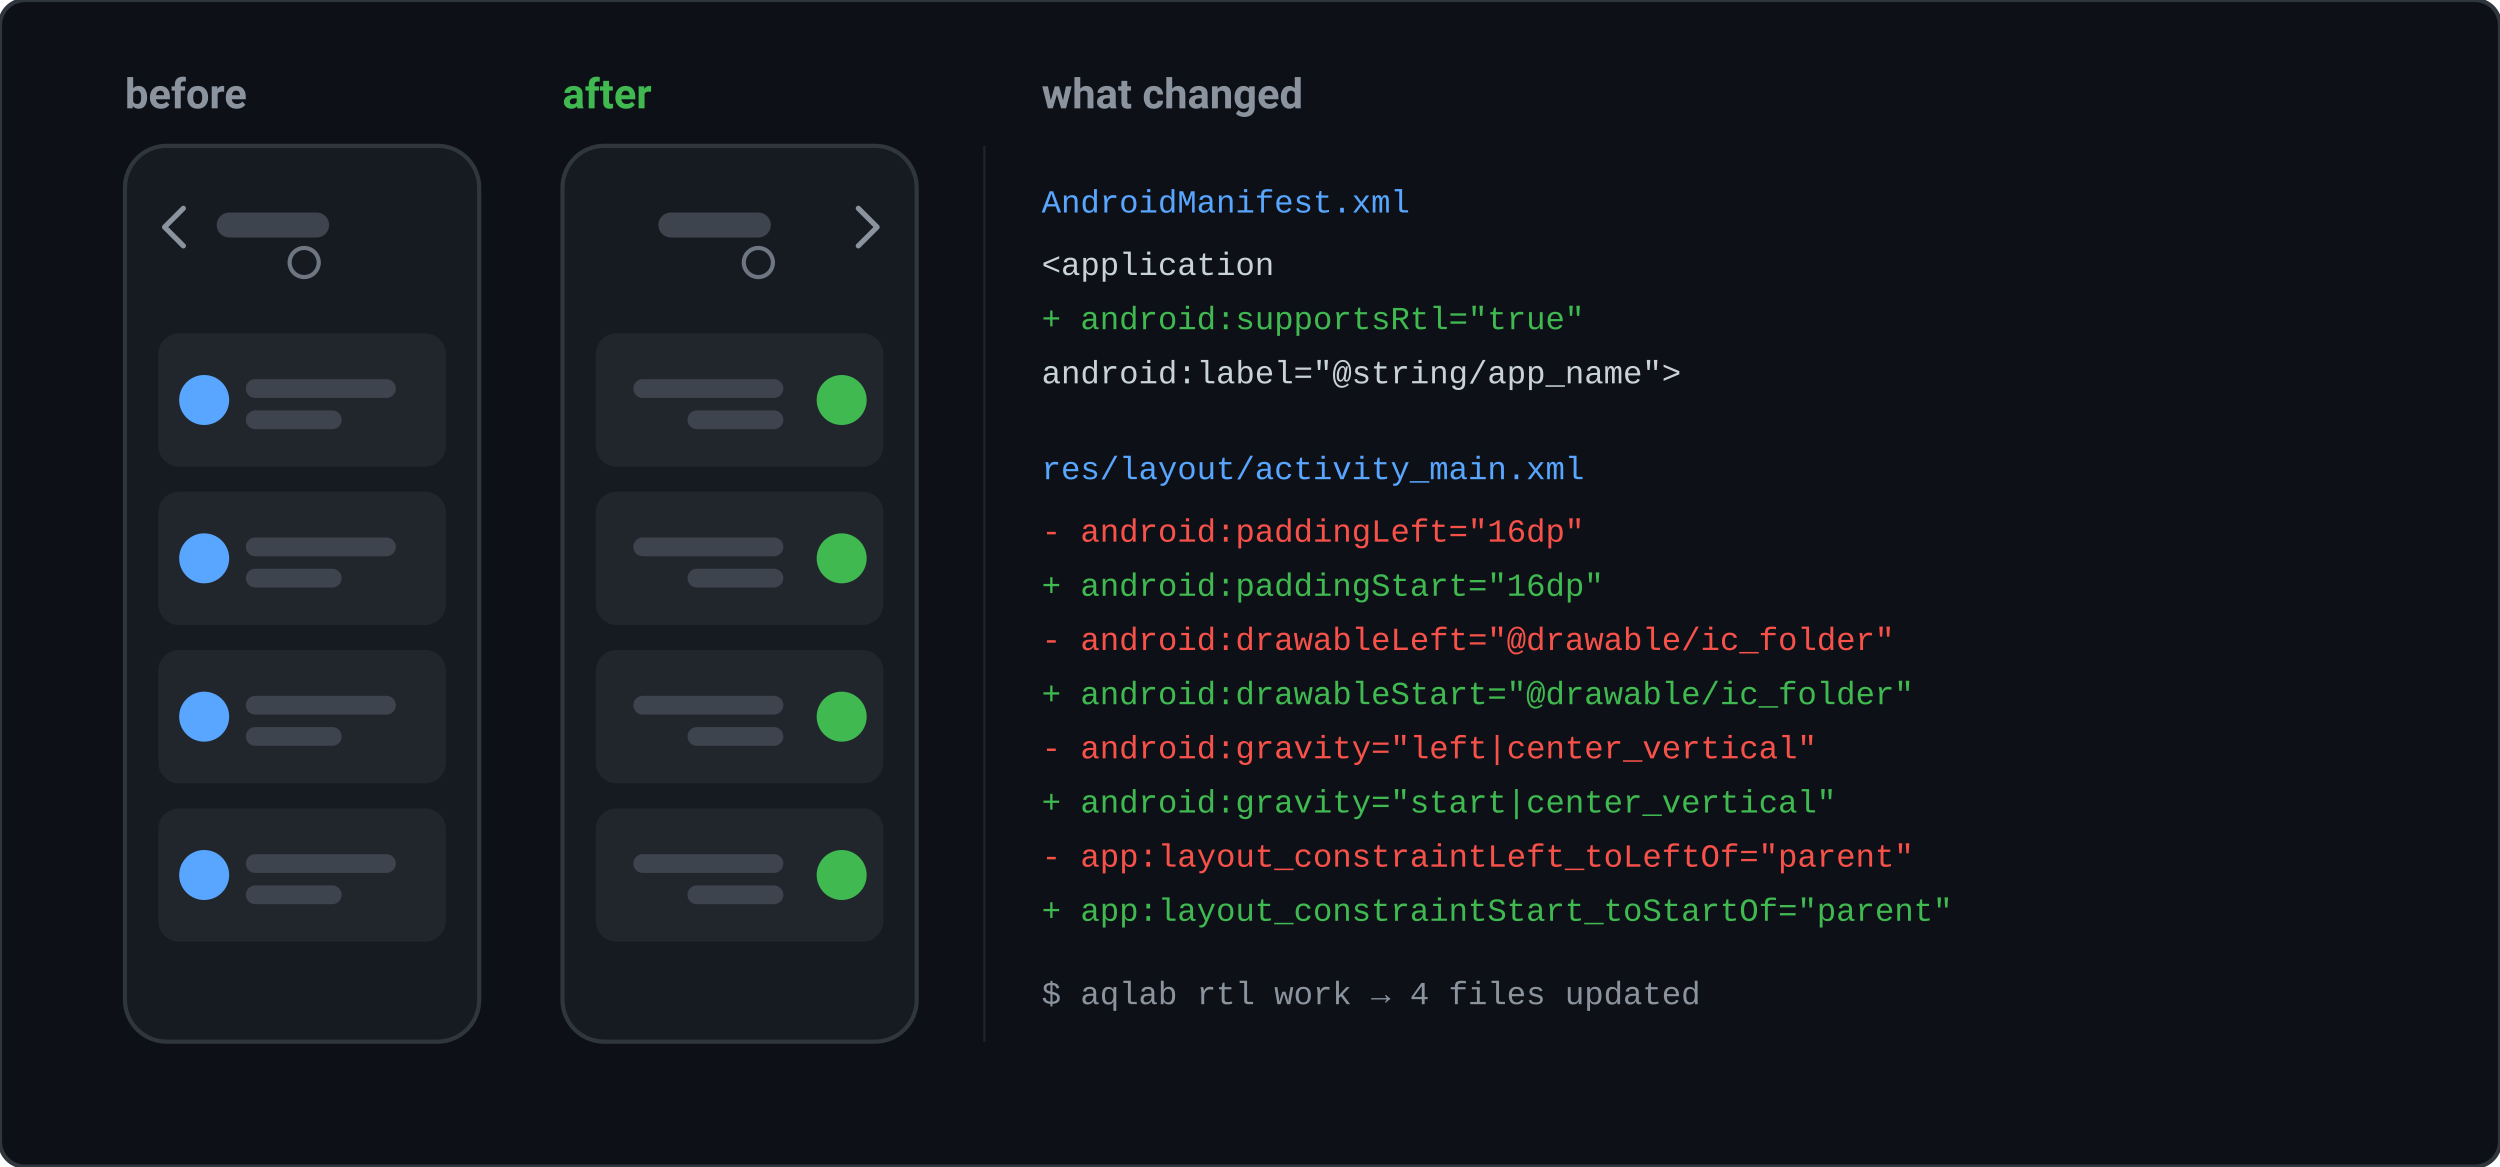
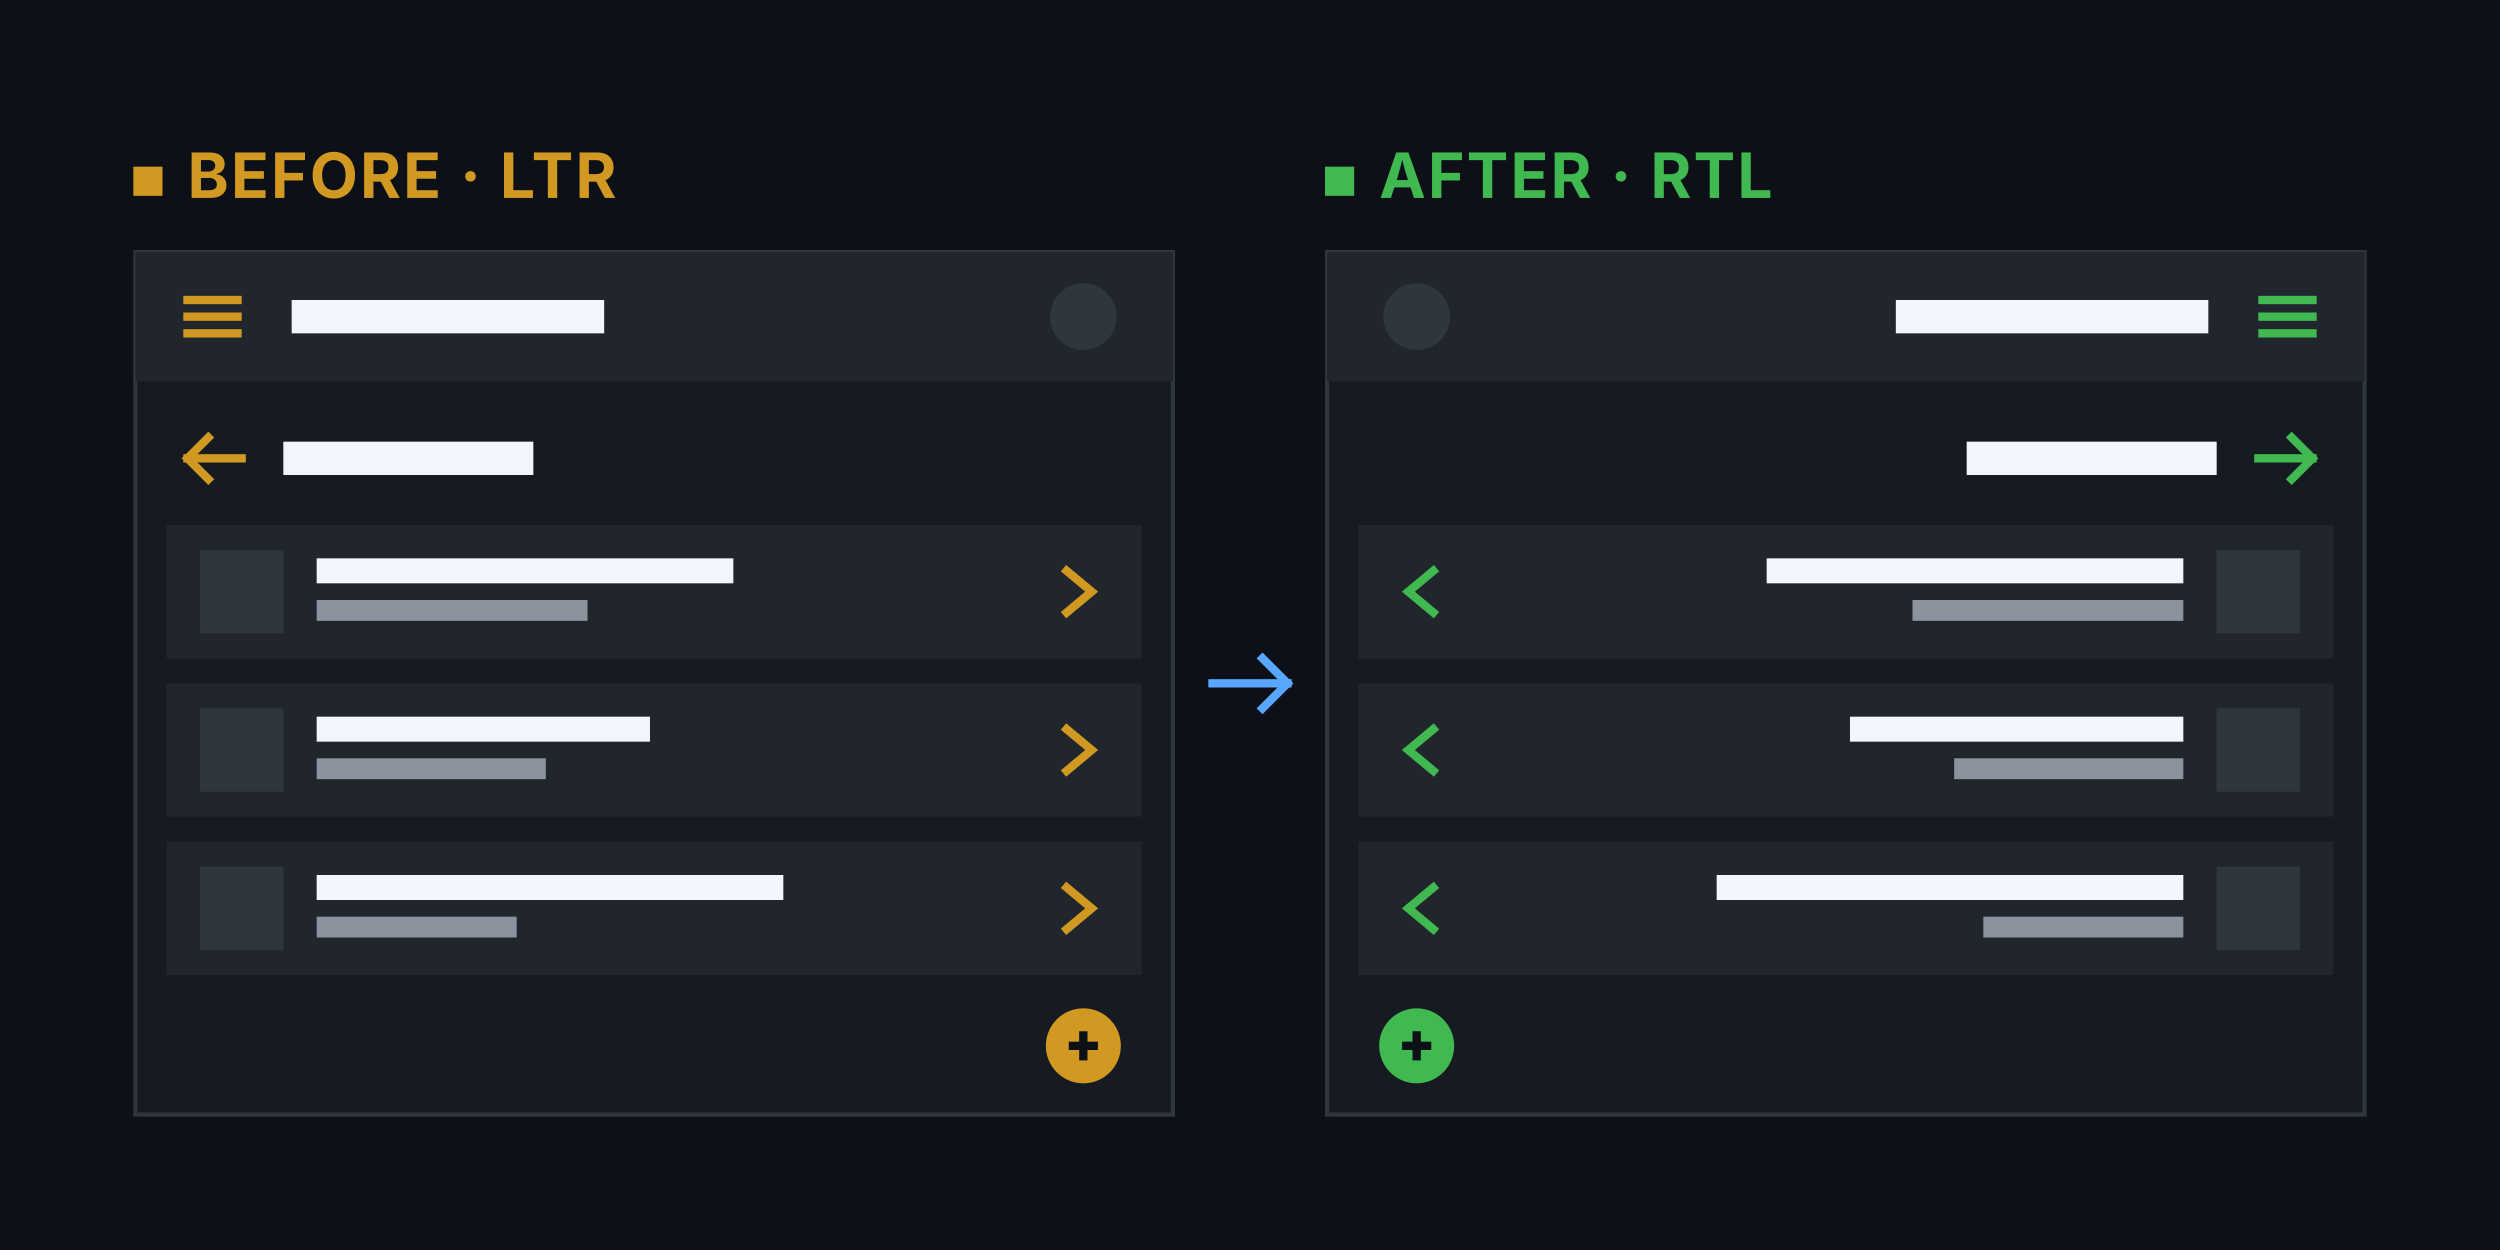
- <svg xmlns="http://www.w3.org/2000/svg" width="1200" height="560" viewBox="0 0 1200 560" role="img" aria-label="Before and after: the same screen in LTR and RTL, with the attribute migration that produces it">
-   <rect width="1200" height="560" rx="12" fill="#0d1117" stroke="#30363d" stroke-width="2" />
-   <g font-family="ui-sans-serif, -apple-system, 'Segoe UI', Roboto, Helvetica, Arial, sans-serif">
-     <text x="60" y="52" font-size="20" font-weight="600" fill="#8b949e">before</text>
-     <text x="270" y="52" font-size="20" font-weight="600" fill="#3fb950">after</text>
-     <text x="500" y="52" font-size="20" font-weight="600" fill="#8b949e">what changed</text>
+ <svg xmlns="http://www.w3.org/2000/svg" xmlns:xlink="http://www.w3.org/1999/xlink" width="1200" height="600" viewBox="0 0 1200 600" role="img" aria-label="Before: wrong LTR layout. After: correct RTL layout.">
+   <rect width="1200" height="600" fill="#0d1117" />
+   <defs>
+     <g id="screen">
+       <rect x="1" y="1" width="498" height="414" fill="#161b22" stroke="#30363d" stroke-width="2" />
+       <rect x="1" y="1" width="498" height="62" fill="#21262d" />
+       <g fill="currentColor">
+         <rect x="24" y="22" width="28" height="4" />
+         <rect x="24" y="30" width="28" height="4" />
+         <rect x="24" y="38" width="28" height="4" />
+       </g>
+       <rect x="76" y="24" width="150" height="16" fill="#f0f6fc" />
+       <circle cx="456" cy="32" r="16" fill="#30363d" />
+       <g fill="none" stroke="currentColor" stroke-width="4" stroke-linecap="square" stroke-linejoin="miter">
+         <line x1="26" y1="100" x2="52" y2="100" />
+         <polyline points="36,90 26,100 36,110" />
+       </g>
+       <rect x="72" y="92" width="120" height="16" fill="#f0f6fc" />
+       <rect x="16" y="132" width="468" height="64" fill="#21262d" />
+       <rect x="32" y="144" width="40" height="40" fill="#30363d" />
+       <rect x="88" y="148" width="200" height="12" fill="#f0f6fc" />
+       <rect x="88" y="168" width="130" height="10" fill="#8b949e" />
+       <polyline points="448,154 460,164 448,174" fill="none" stroke="currentColor" stroke-width="4" stroke-linecap="square" stroke-linejoin="miter" />
+       <rect x="16" y="208" width="468" height="64" fill="#21262d" />
+       <rect x="32" y="220" width="40" height="40" fill="#30363d" />
+       <rect x="88" y="224" width="160" height="12" fill="#f0f6fc" />
+       <rect x="88" y="244" width="110" height="10" fill="#8b949e" />
+       <polyline points="448,230 460,240 448,250" fill="none" stroke="currentColor" stroke-width="4" stroke-linecap="square" stroke-linejoin="miter" />
+       <rect x="16" y="284" width="468" height="64" fill="#21262d" />
+       <rect x="32" y="296" width="40" height="40" fill="#30363d" />
+       <rect x="88" y="300" width="224" height="12" fill="#f0f6fc" />
+       <rect x="88" y="320" width="96" height="10" fill="#8b949e" />
+       <polyline points="448,306 460,316 448,326" fill="none" stroke="currentColor" stroke-width="4" stroke-linecap="square" stroke-linejoin="miter" />
+       <circle cx="456" cy="382" r="18" fill="currentColor" />
+       <rect x="449" y="380" width="14" height="4" fill="#0d1117" />
+       <rect x="454" y="375" width="4" height="14" fill="#0d1117" />
+     </g>
+   </defs>
+   <rect x="64" y="80" width="14" height="14" fill="#d29922" />
+   <rect x="636" y="80" width="14" height="14" fill="#3fb950" />
+   <g font-family="Inter, 'SF Pro Display', system-ui, -apple-system, 'Segoe UI', sans-serif" font-size="30" font-weight="700" letter-spacing="1">
+     <text x="90" y="95" fill="#d29922">BEFORE · LTR</text>
+     <text x="662" y="95" fill="#3fb950">AFTER · RTL</text>
  </g>
-   <rect x="60" y="70" width="170" height="430" rx="20" fill="#161b22" stroke="#30363d" stroke-width="2" />
-   <path d="M88 100 l-9 9 9 9" stroke="#8b949e" stroke-width="2.5" fill="none" stroke-linecap="round" stroke-linejoin="round" />
-   <rect x="104" y="102" width="54" height="12" rx="6" fill="#3d444d" />
-   <circle cx="146" cy="126" r="7" fill="none" stroke="#6e7681" stroke-width="2" />
-   <g fill="#21262d">
-     <rect x="76" y="160" width="138" height="64" rx="10" />
-     <rect x="76" y="236" width="138" height="64" rx="10" />
-     <rect x="76" y="312" width="138" height="64" rx="10" />
-     <rect x="76" y="388" width="138" height="64" rx="10" />
-   </g>
-   <g fill="#58a6ff">
-     <circle cx="98" cy="192" r="12" />
-     <circle cx="98" cy="268" r="12" />
-     <circle cx="98" cy="344" r="12" />
-     <circle cx="98" cy="420" r="12" />
-   </g>
-   <g fill="#3d444d">
-     <rect x="118" y="182" width="72" height="9" rx="4.5" />
-     <rect x="118" y="197" width="46" height="9" rx="4.5" />
-     <rect x="118" y="258" width="72" height="9" rx="4.5" />
-     <rect x="118" y="273" width="46" height="9" rx="4.5" />
-     <rect x="118" y="334" width="72" height="9" rx="4.5" />
-     <rect x="118" y="349" width="46" height="9" rx="4.5" />
-     <rect x="118" y="410" width="72" height="9" rx="4.5" />
-     <rect x="118" y="425" width="46" height="9" rx="4.5" />
-   </g>
-   <rect x="270" y="70" width="170" height="430" rx="20" fill="#161b22" stroke="#30363d" stroke-width="2" />
-   <path d="M412 100 l9 9 -9 9" stroke="#8b949e" stroke-width="2.5" fill="none" stroke-linecap="round" stroke-linejoin="round" />
-   <rect x="316" y="102" width="54" height="12" rx="6" fill="#3d444d" />
-   <circle cx="364" cy="126" r="7" fill="none" stroke="#6e7681" stroke-width="2" />
-   <g fill="#21262d">
-     <rect x="286" y="160" width="138" height="64" rx="10" />
-     <rect x="286" y="236" width="138" height="64" rx="10" />
-     <rect x="286" y="312" width="138" height="64" rx="10" />
-     <rect x="286" y="388" width="138" height="64" rx="10" />
-   </g>
-   <g fill="#3fb950">
-     <circle cx="404" cy="192" r="12" />
-     <circle cx="404" cy="268" r="12" />
-     <circle cx="404" cy="344" r="12" />
-     <circle cx="404" cy="420" r="12" />
-   </g>
-   <g fill="#3d444d">
-     <rect x="304" y="182" width="72" height="9" rx="4.5" />
-     <rect x="330" y="197" width="46" height="9" rx="4.5" />
-     <rect x="304" y="258" width="72" height="9" rx="4.5" />
-     <rect x="330" y="273" width="46" height="9" rx="4.5" />
-     <rect x="304" y="334" width="72" height="9" rx="4.5" />
-     <rect x="330" y="349" width="46" height="9" rx="4.5" />
-     <rect x="304" y="410" width="72" height="9" rx="4.5" />
-     <rect x="330" y="425" width="46" height="9" rx="4.5" />
-   </g>
-   <rect x="472" y="70" width="1" height="430" fill="#21262d" />
-   <g font-family="ui-monospace, SFMono-Regular, Consolas, 'Liberation Mono', monospace" font-size="15.5">
-     <text x="500" y="102" fill="#58a6ff">AndroidManifest.xml</text>
-     <text x="500" y="132" fill="#c9d1d9">    &lt;application</text>
-     <text x="500" y="158" fill="#3fb950">+       android:supportsRtl="true"</text>
-     <text x="500" y="184" fill="#c9d1d9">        android:label="@string/app_name"&gt;</text>
-     <text x="500" y="230" fill="#58a6ff">res/layout/activity_main.xml</text>
-     <text x="500" y="260" fill="#f85149">-       android:paddingLeft="16dp"</text>
-     <text x="500" y="286" fill="#3fb950">+       android:paddingStart="16dp"</text>
-     <text x="500" y="312" fill="#f85149">-       android:drawableLeft="@drawable/ic_folder"</text>
-     <text x="500" y="338" fill="#3fb950">+       android:drawableStart="@drawable/ic_folder"</text>
-     <text x="500" y="364" fill="#f85149">-       android:gravity="left|center_vertical"</text>
-     <text x="500" y="390" fill="#3fb950">+       android:gravity="start|center_vertical"</text>
-     <text x="500" y="416" fill="#f85149">-       app:layout_constraintLeft_toLeftOf="parent"</text>
-     <text x="500" y="442" fill="#3fb950">+       app:layout_constraintStart_toStartOf="parent"</text>
-     <text x="500" y="482" fill="#8b949e">$ aqlab rtl work  →  4 files updated</text>
+   <use href="#screen" xlink:href="#screen" transform="translate(64 120)" color="#d29922" />
+   <use href="#screen" xlink:href="#screen" transform="translate(1136 120) scale(-1 1)" color="#3fb950" />
+   <g fill="none" stroke="#58a6ff" stroke-width="4" stroke-linecap="square" stroke-linejoin="miter">
+     <line x1="582" y1="328" x2="618" y2="328" />
+     <polyline points="606,316 618,328 606,340" />
  </g>
</svg>
